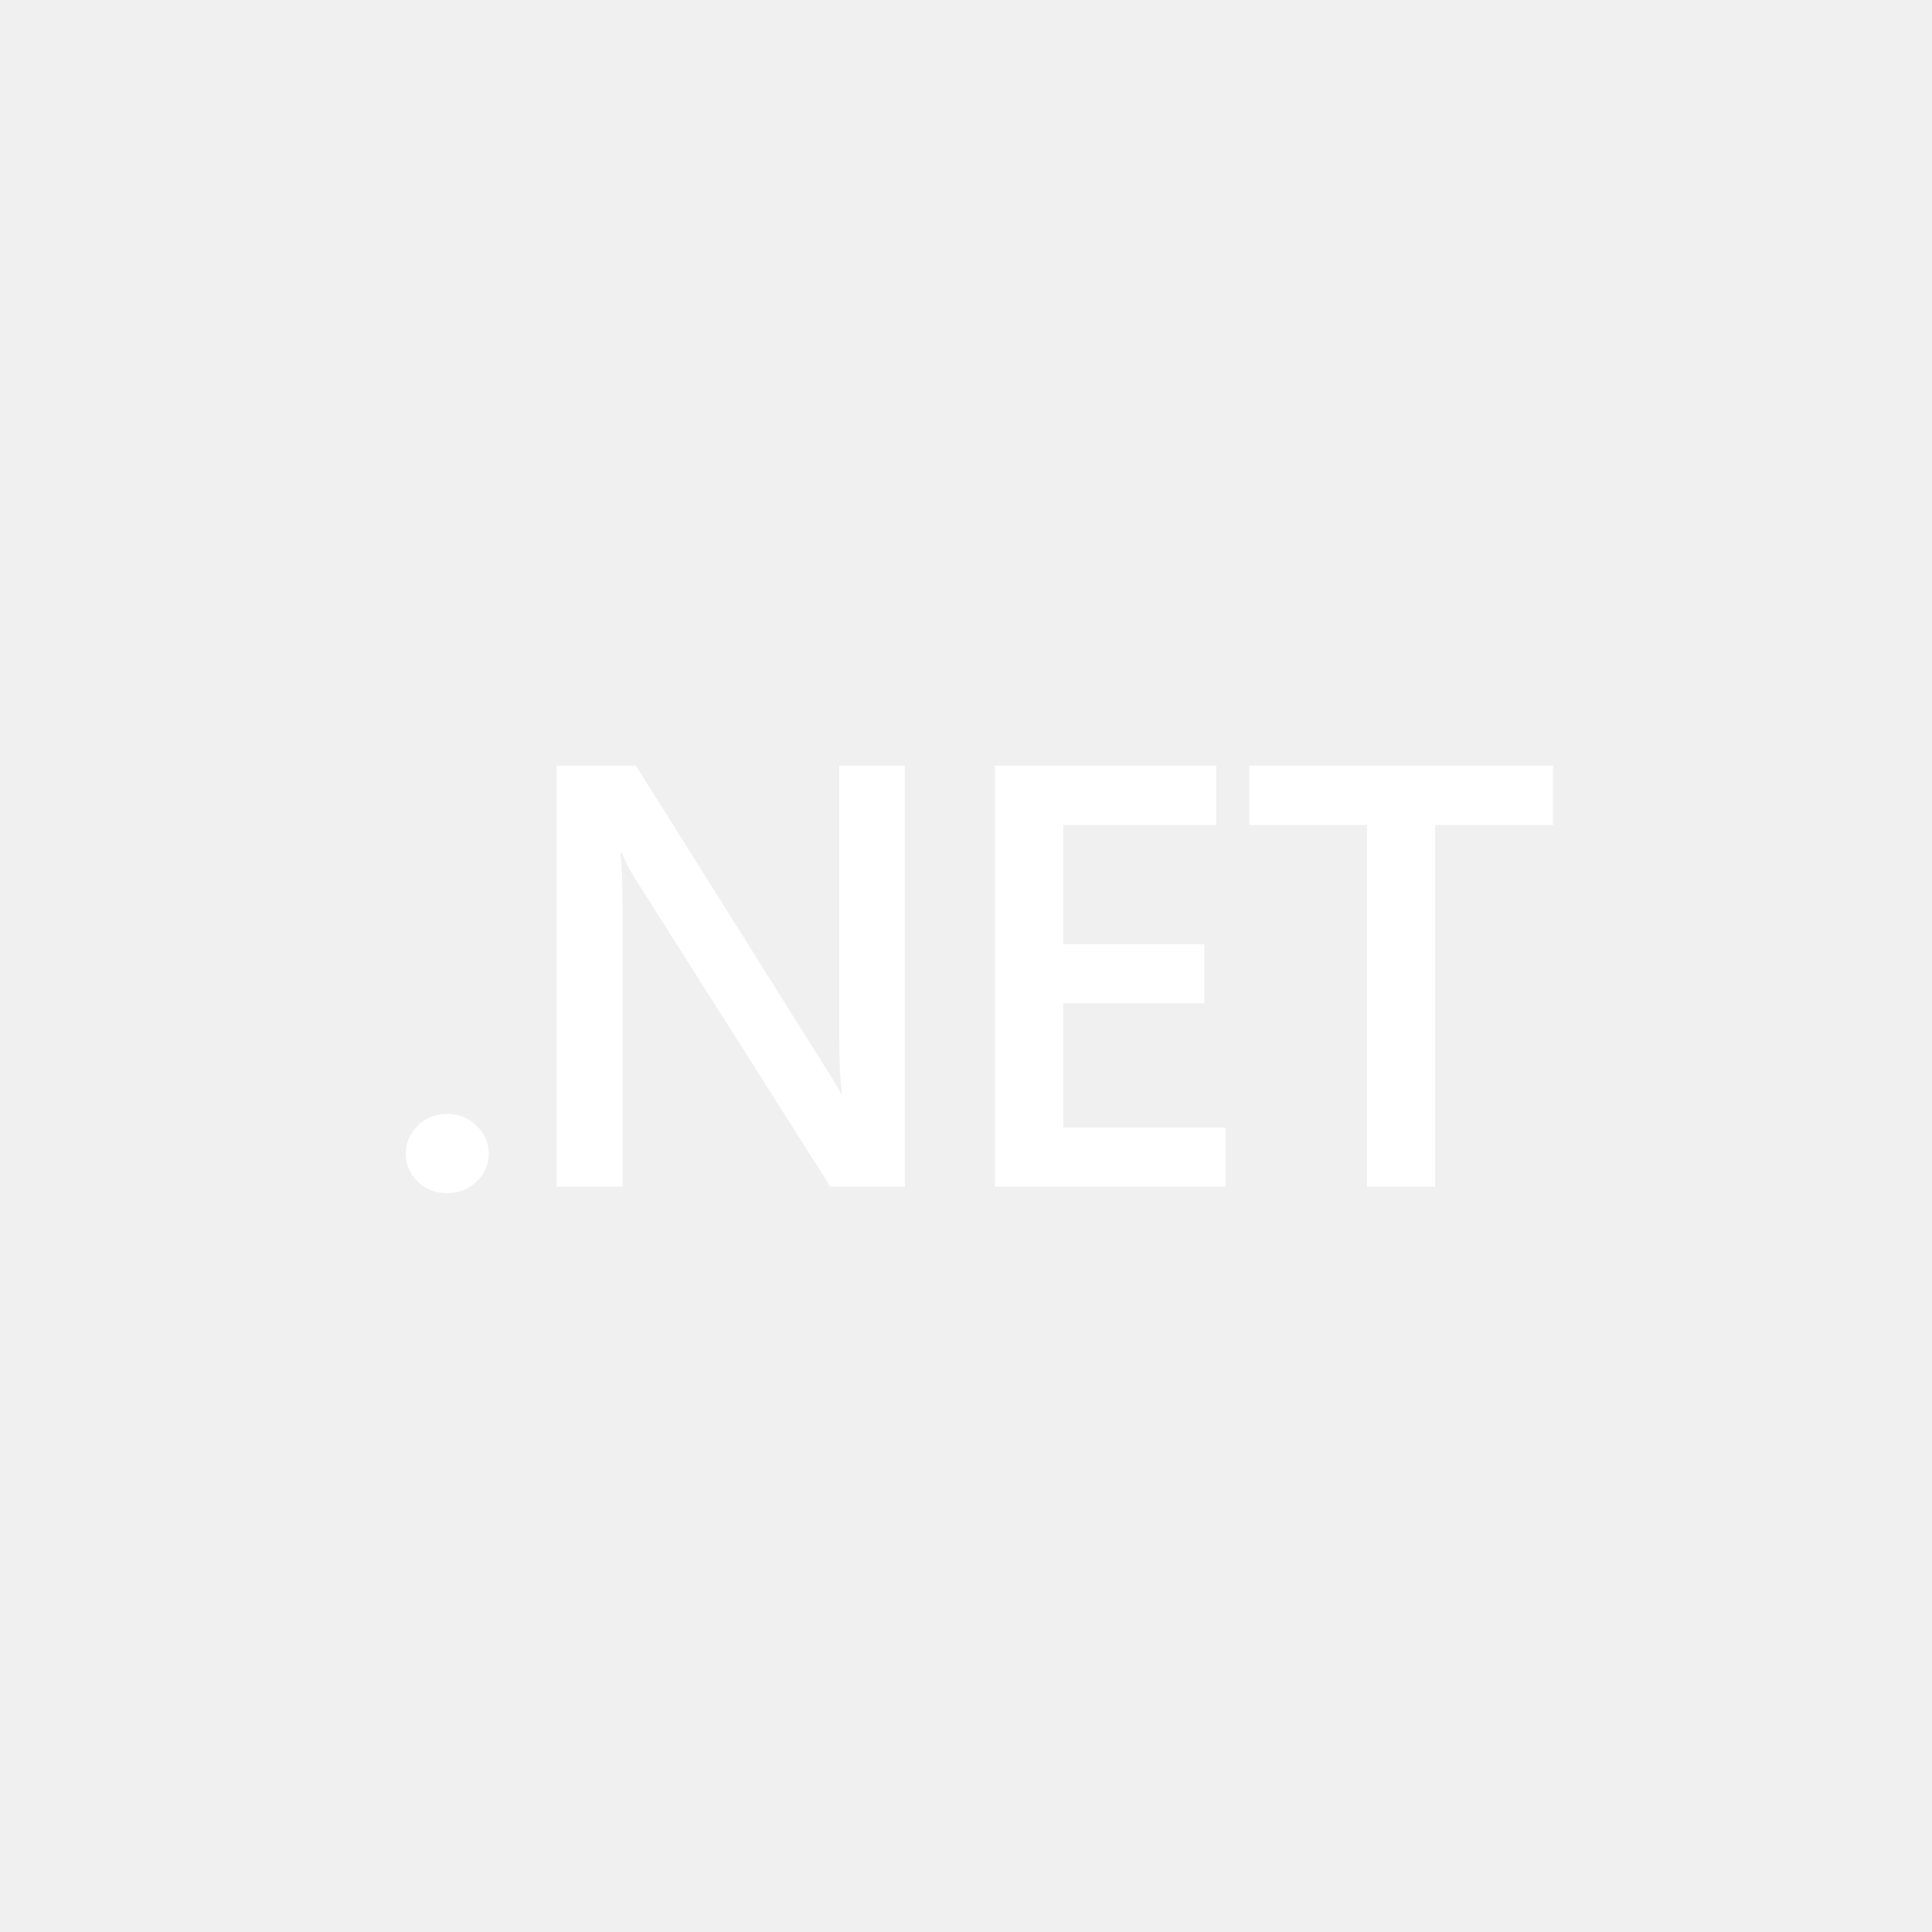
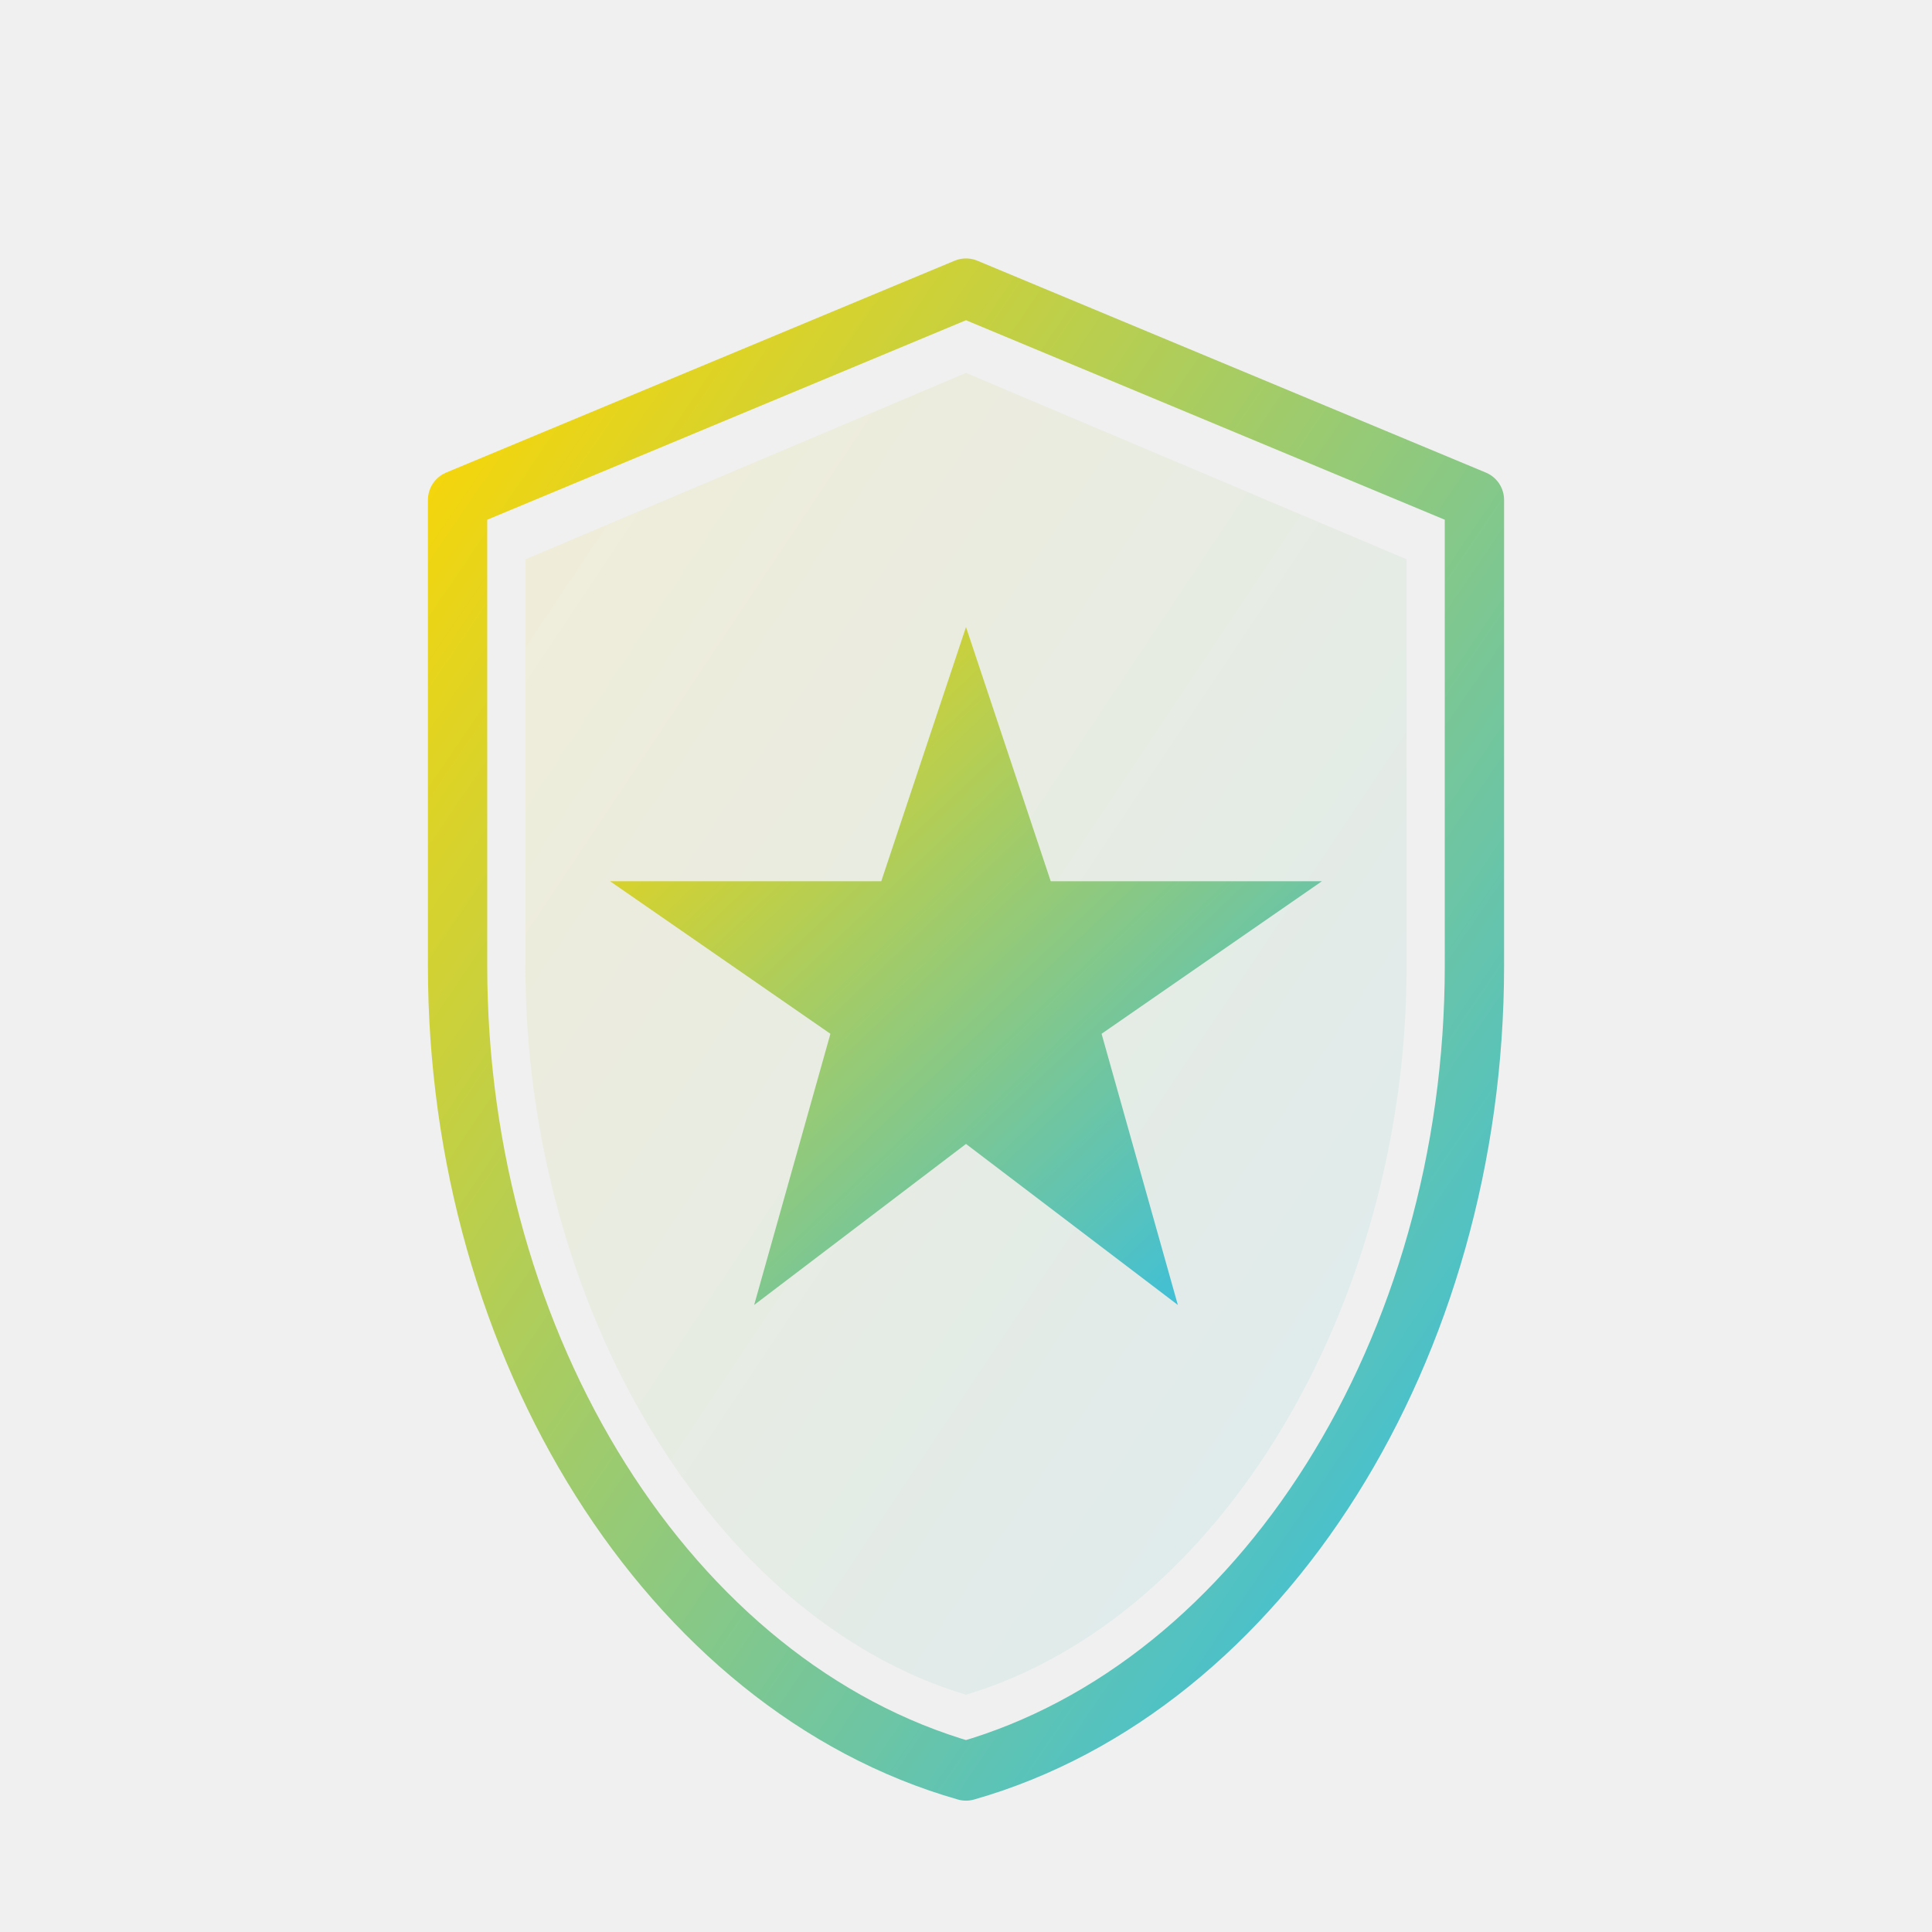
- <svg xmlns="http://www.w3.org/2000/svg" width="456" height="456" viewBox="0 0 456 456" version="1.1" xml:space="preserve" style="fill-rule:evenodd;clip-rule:evenodd;stroke-linejoin:round;stroke-miterlimit:2;">
-   <path d="m 105.5,281.609 c -2.703,0 -5.001,-0.9 -6.893,-2.702 -1.892,-1.848 -2.838,-4.042 -2.838,-6.582 0,-2.587 0.946,-4.804 2.838,-6.652 1.892,-1.848 4.19,-2.772 6.893,-2.772 2.748,0 5.068,0.924 6.96,2.772 1.937,1.848 2.906,4.064 2.906,6.652 0,2.54 -0.968,4.734 -2.906,6.582 -1.892,1.802 -4.212,2.702 -6.96,2.702 z" style="fill:#ffffff;fill-rule:nonzero;stroke-width:0.838" />
-   <path d="M 213.561,280.084 H 195.99 L 149.7,207.054 c -1.171,-1.848 -2.14,-3.765 -2.906,-5.751 h -0.406 c 0.361,2.125 0.541,6.675 0.541,13.65 v 65.132 h -15.543 v -99.36 h 18.719 l 44.737,71.298 c 1.892,2.957 3.109,4.989 3.649,6.098 h 0.27 c -0.45,-2.632 -0.676,-7.09 -0.676,-13.373 v -64.023 h 15.476 z" style="fill:#ffffff;fill-rule:nonzero;stroke-width:0.838" />
-   <path d="m 289.251,280.084 h -54.401 v -99.36 h 52.238 v 13.997 h -36.154 v 28.131 h 33.316 v 13.927 h -33.316 v 29.378 h 38.316 z" style="fill:#ffffff;fill-rule:nonzero;stroke-width:0.838" />
-   <path d="M 366.565,194.721 H 338.722 v 85.363 h -16.084 v -85.363 h -27.775 v -13.997 h 71.701 z" style="fill:#ffffff;fill-rule:nonzero;stroke-width:0.838" />
+ <svg xmlns="http://www.w3.org/2000/svg" width="456" height="456" viewBox="0 0 456 456">
+   <defs>
+     <linearGradient id="shieldGrad" x1="0%" y1="0%" x2="100%" y2="100%">
+       <stop offset="0%" style="stop-color:#FFD700;stop-opacity:1" />
+       <stop offset="100%" style="stop-color:#2BBDEE;stop-opacity:1" />
+     </linearGradient>
+     <linearGradient id="starGrad" x1="0%" y1="0%" x2="100%" y2="100%">
+       <stop offset="0%" style="stop-color:#FFD700;stop-opacity:1" />
+       <stop offset="100%" style="stop-color:#2BBDEE;stop-opacity:1" />
+     </linearGradient>
+   </defs>
+   <path d="M228 68L108 118V228C108 318 158 398 228 418C298 398 348 318 348 228V118L228 68Z" fill="none" stroke="url(#shieldGrad)" stroke-width="14" stroke-linejoin="round" />
+   <path d="M228 88L124 132V228C124 308 168 382 228 400C288 382 332 308 332 228V132L228 88Z" fill="url(#shieldGrad)" opacity="0.1" />
+   <path d="M228 148L248 208H312L260 244L278 308L228 270L178 308L196 244L144 208H208L228 148Z" fill="url(#starGrad)" />
</svg>
